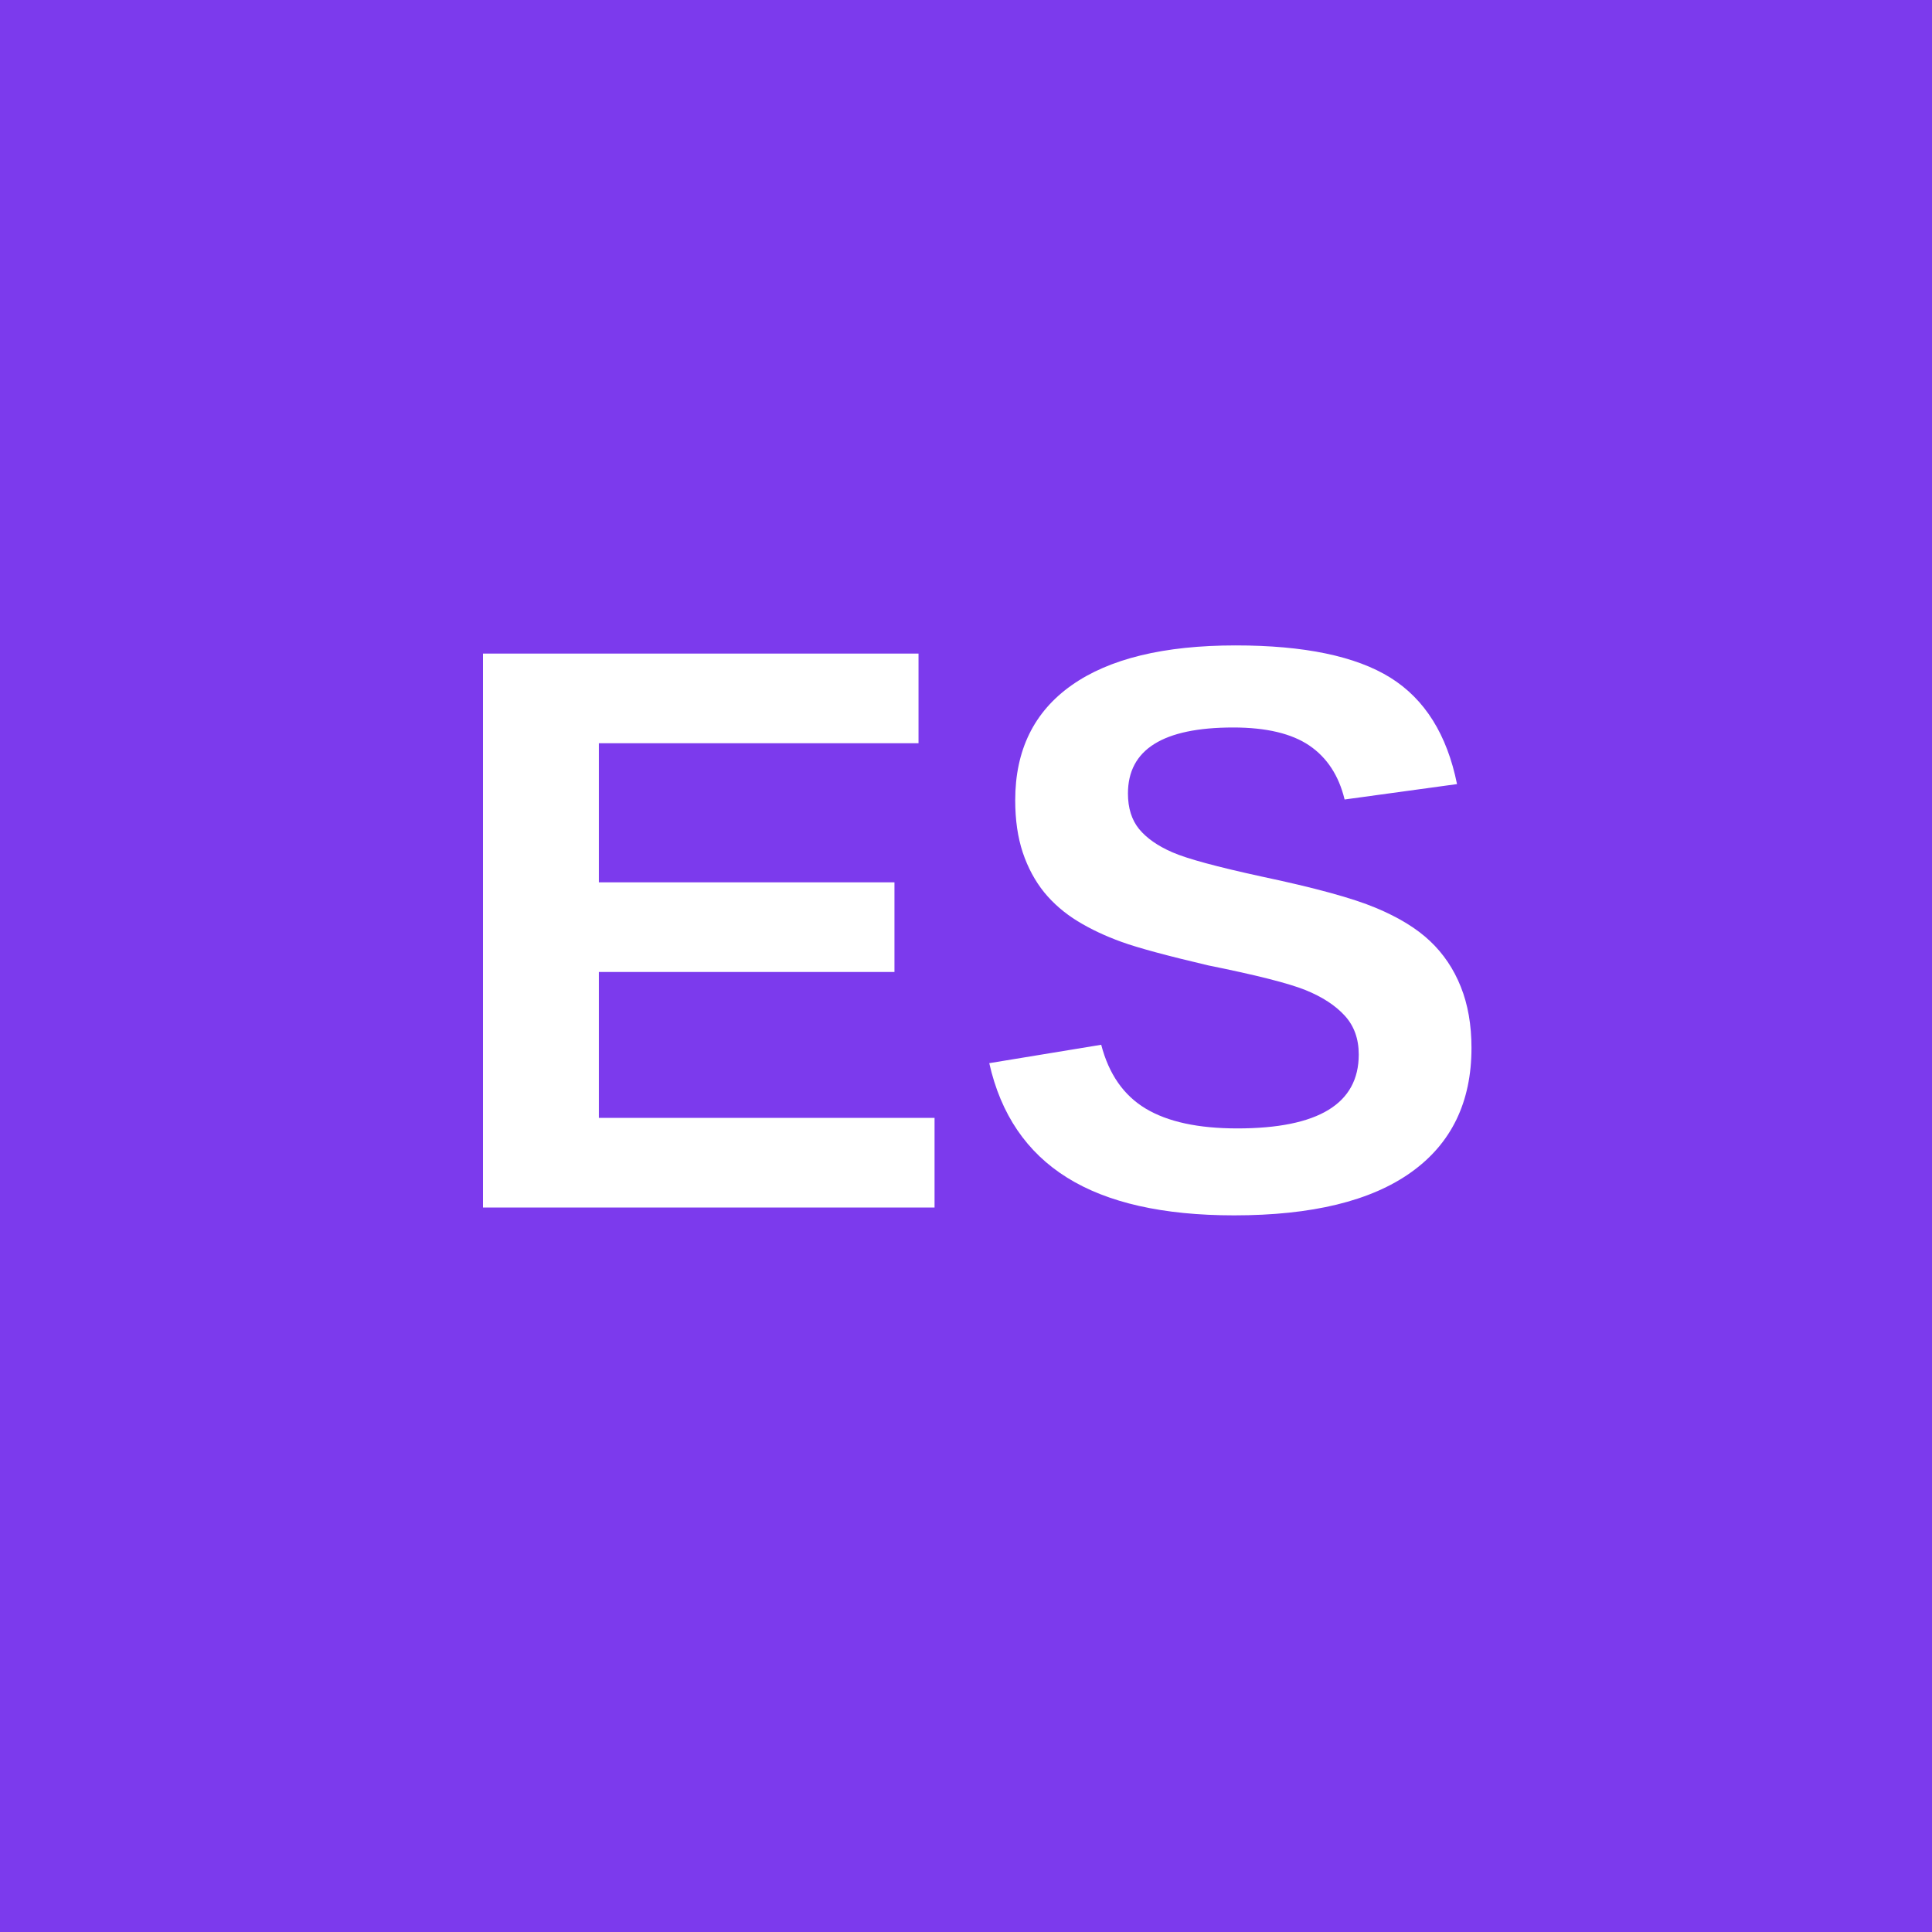
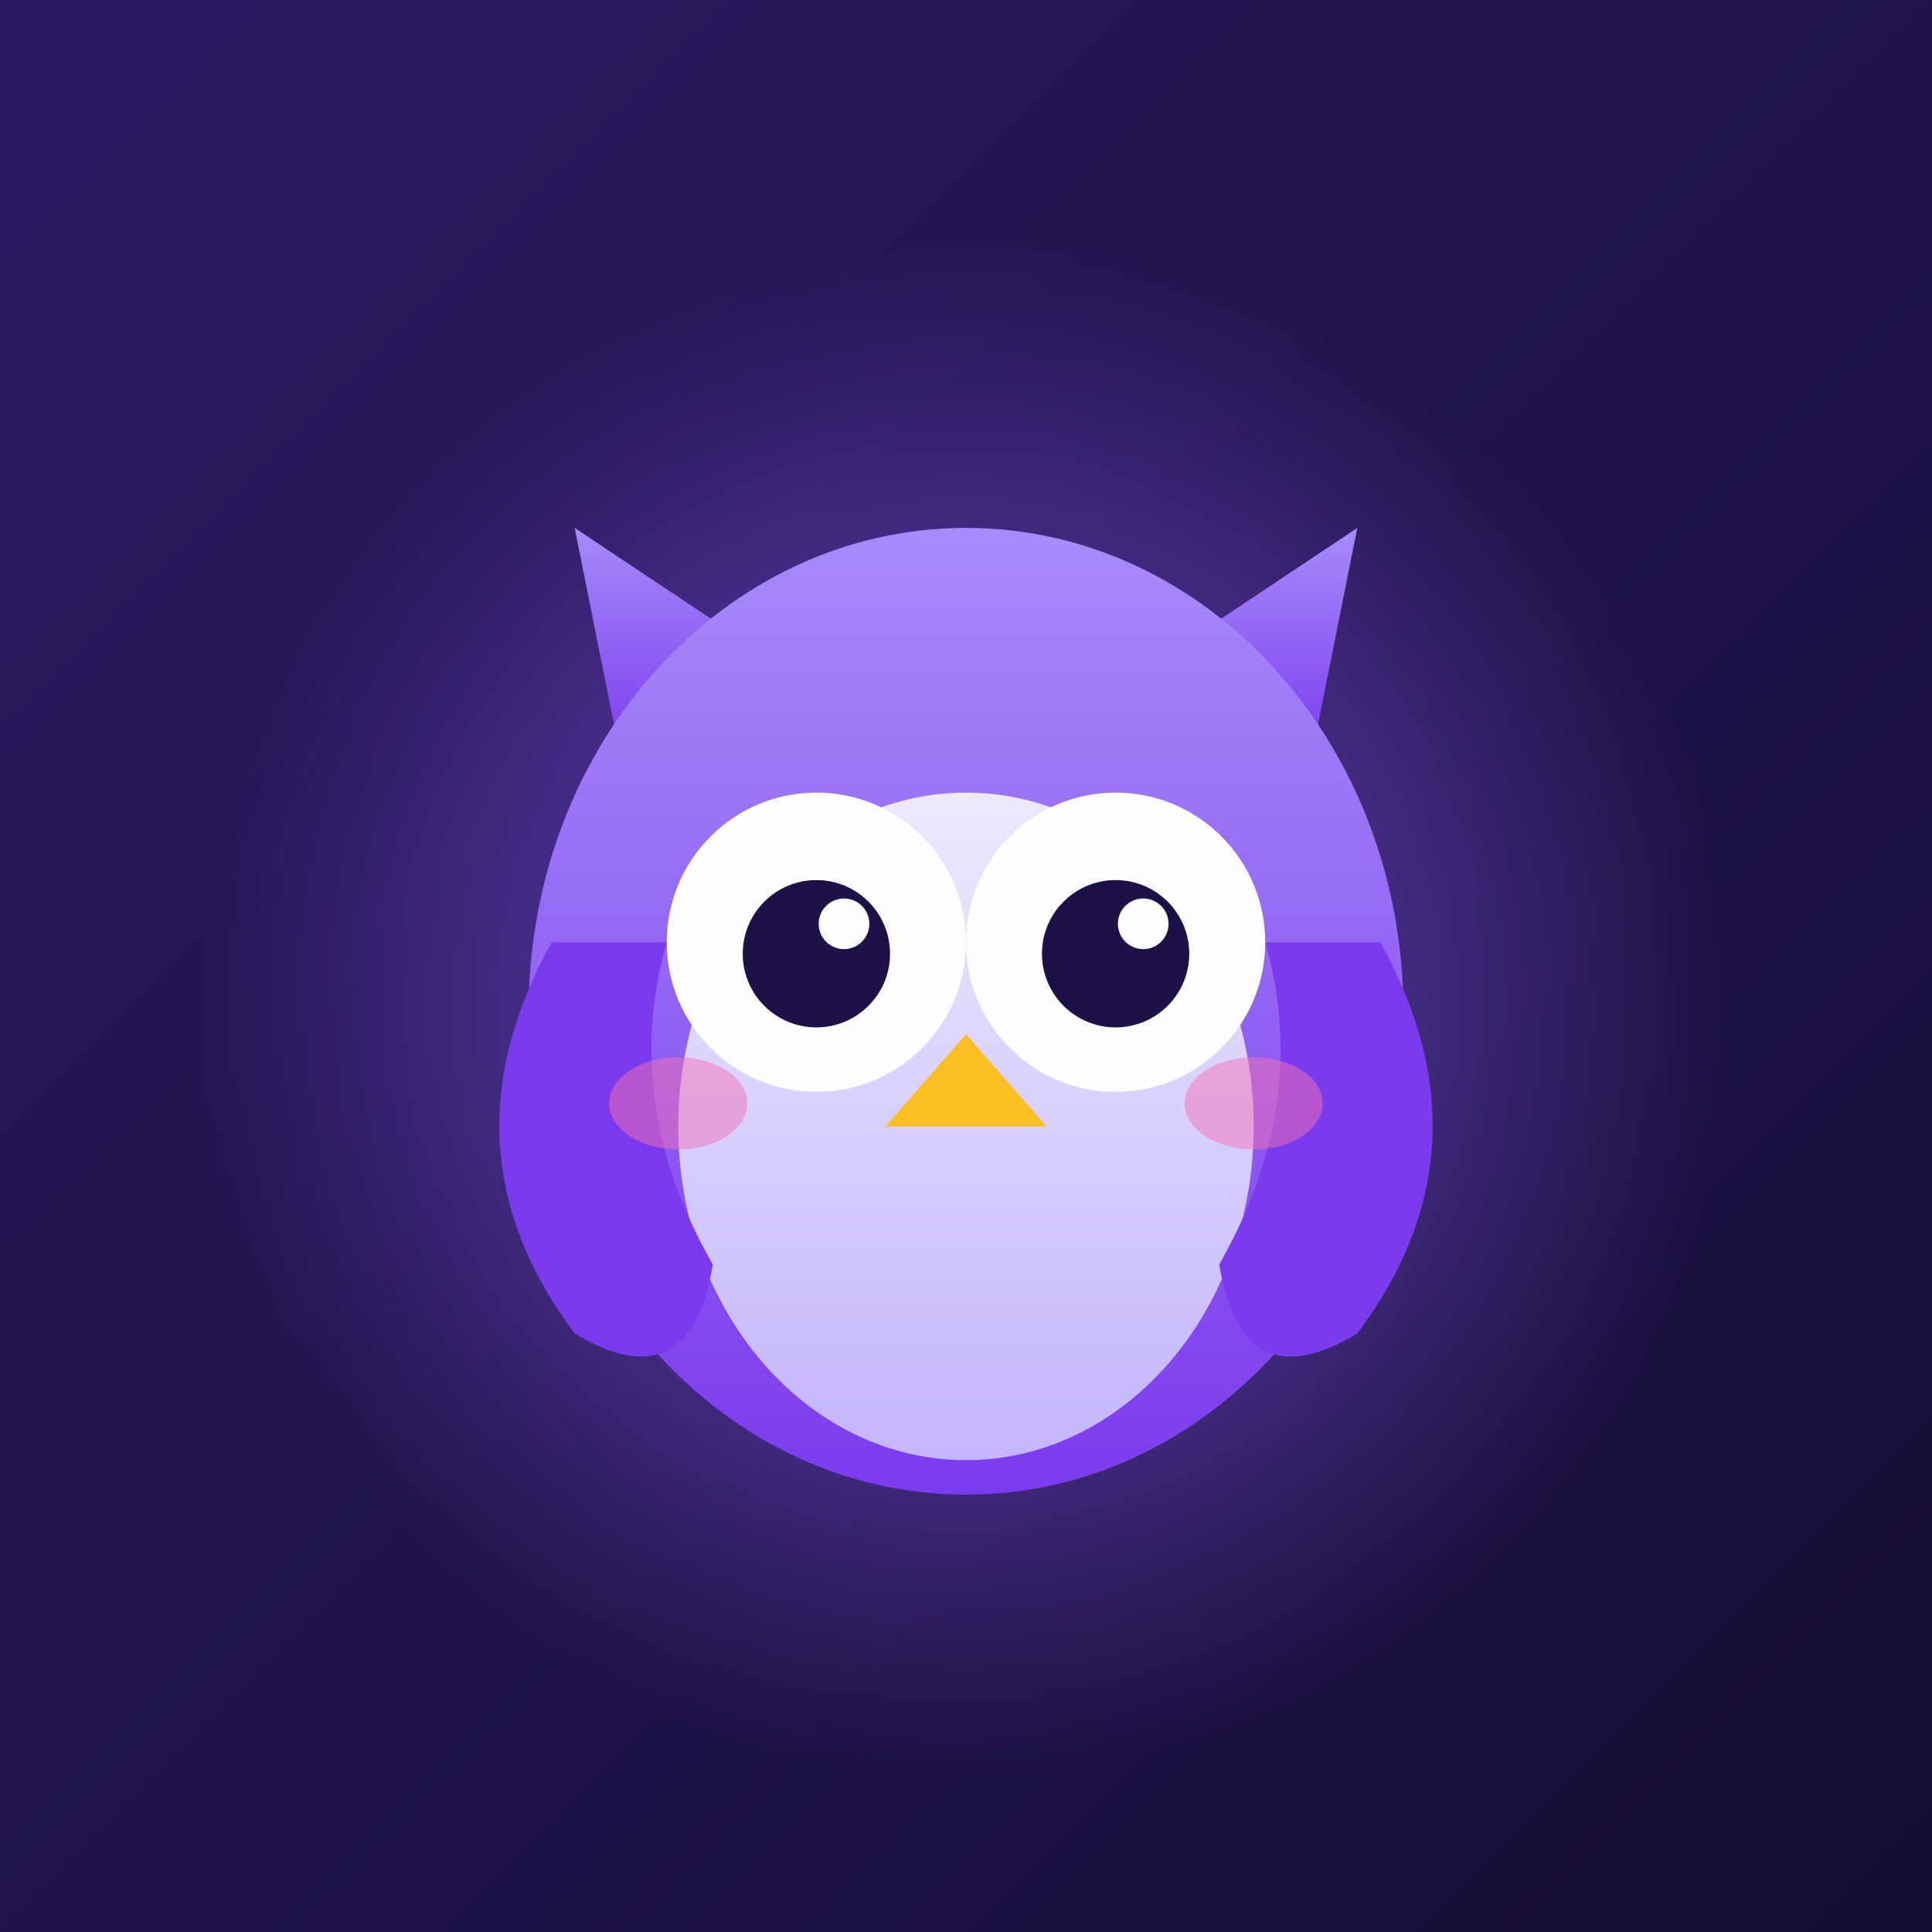
- <svg xmlns="http://www.w3.org/2000/svg" width="192" height="192" viewBox="0 0 192 192">
-   <rect width="192" height="192" fill="#7c3aed" />
-   <text x="96" y="120" font-family="Arial, sans-serif" font-size="80" font-weight="bold" fill="white" text-anchor="middle">ES</text>
+ <svg xmlns="http://www.w3.org/2000/svg" width="512" height="512" viewBox="0 0 512 512">
+   <defs>
+     <linearGradient id="bg" x1="0%" y1="0%" x2="100%" y2="100%">
+       <stop offset="0%" stop-color="#2b1a63" />
+       <stop offset="100%" stop-color="#150d33" />
+     </linearGradient>
+     <linearGradient id="body" x1="0" y1="0" x2="0" y2="1">
+       <stop offset="0%" stop-color="#a78bfa" />
+       <stop offset="100%" stop-color="#7c3aed" />
+     </linearGradient>
+     <linearGradient id="belly" x1="0" y1="0" x2="0" y2="1">
+       <stop offset="0%" stop-color="#ede9fe" />
+       <stop offset="100%" stop-color="#c4b5fd" />
+     </linearGradient>
+     <radialGradient id="glow">
+       <stop offset="0%" stop-color="#8b5cf6" stop-opacity="0.75" />
+       <stop offset="100%" stop-color="#8b5cf6" stop-opacity="0" />
+     </radialGradient>
+   </defs>
+   <rect width="512" height="512" fill="url(#bg)" />
+   <circle cx="256" cy="268" r="205" fill="url(#glow)" />
+   <g transform="translate(256 268) scale(3.05) translate(-60 -62)">
+     <path d="M30 40 L26 20 L44 32 Z" fill="url(#body)" />
+     <path d="M90 40 L94 20 L76 32 Z" fill="url(#body)" />
+     <ellipse cx="60" cy="62" rx="38" ry="42" fill="url(#body)" />
+     <ellipse cx="60" cy="72" rx="25" ry="29" fill="url(#belly)" />
+     <path d="M24 56 q-10 18 2 34 q10 6 12 -6 q-8 -14 -4 -28 Z" fill="#7c3aed" />
+     <path d="M96 56 q10 18 -2 34 q-10 6 -12 -6 q8 -14 4 -28 Z" fill="#7c3aed" />
+     <circle cx="47" cy="56" r="13" fill="#fdfcff" />
+     <circle cx="73" cy="56" r="13" fill="#fdfcff" />
+     <circle cx="47" cy="57" r="6.4" fill="#1d1147" />
+     <circle cx="73" cy="57" r="6.4" fill="#1d1147" />
+     <circle cx="49.4" cy="54.4" r="2.2" fill="#fdfcff" />
+     <circle cx="75.4" cy="54.4" r="2.2" fill="#fdfcff" />
+     <path d="M60 64 l-7 8 h14 Z" fill="#fbbf24" />
+     <ellipse cx="35" cy="70" rx="6" ry="4" fill="#f472b6" opacity="0.5" />
+     <ellipse cx="85" cy="70" rx="6" ry="4" fill="#f472b6" opacity="0.5" />
+   </g>
</svg>
